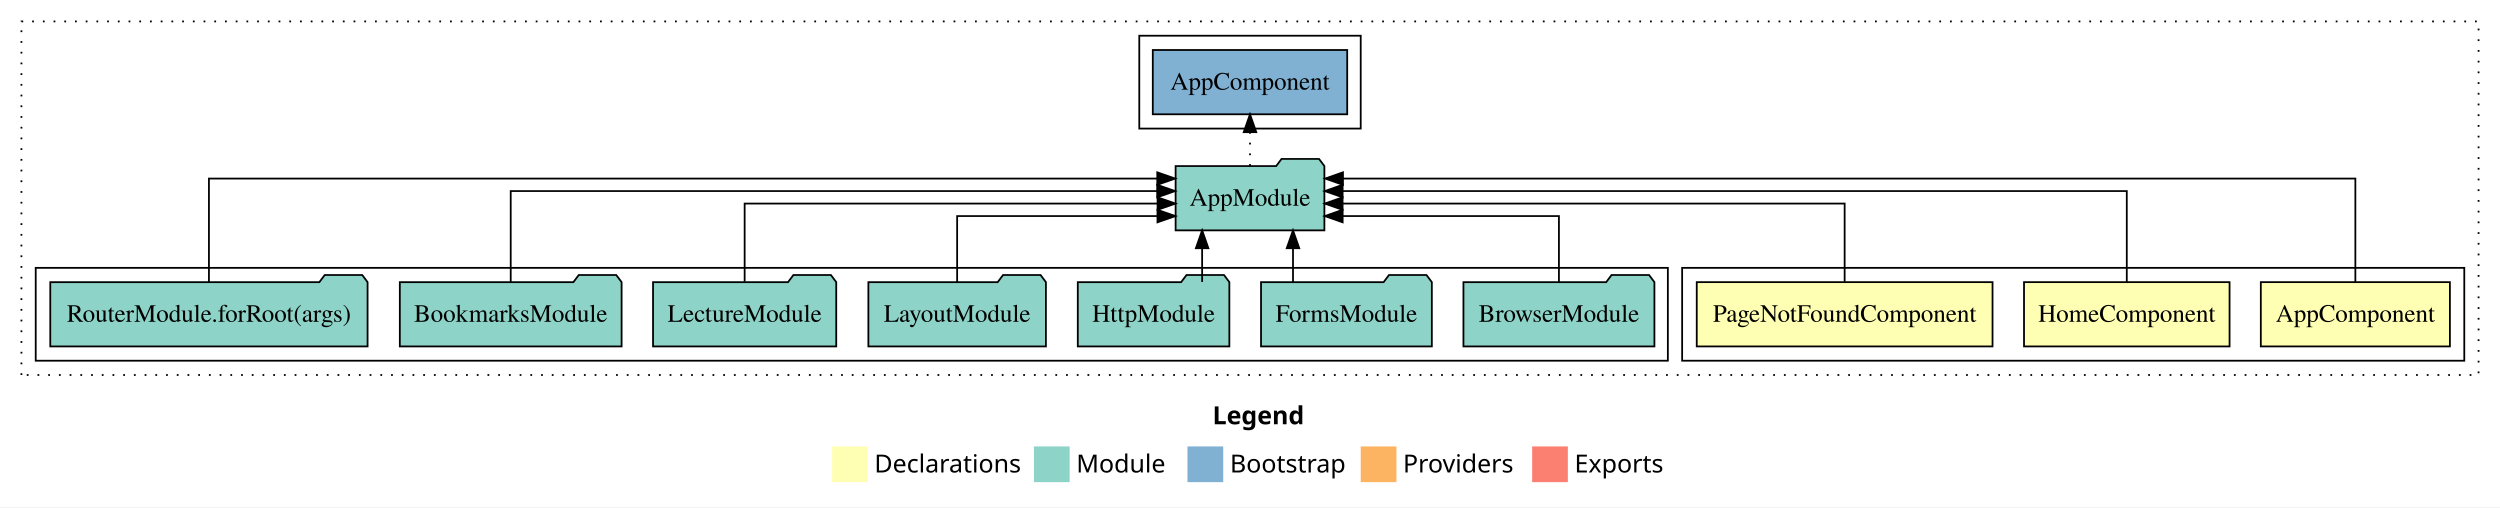
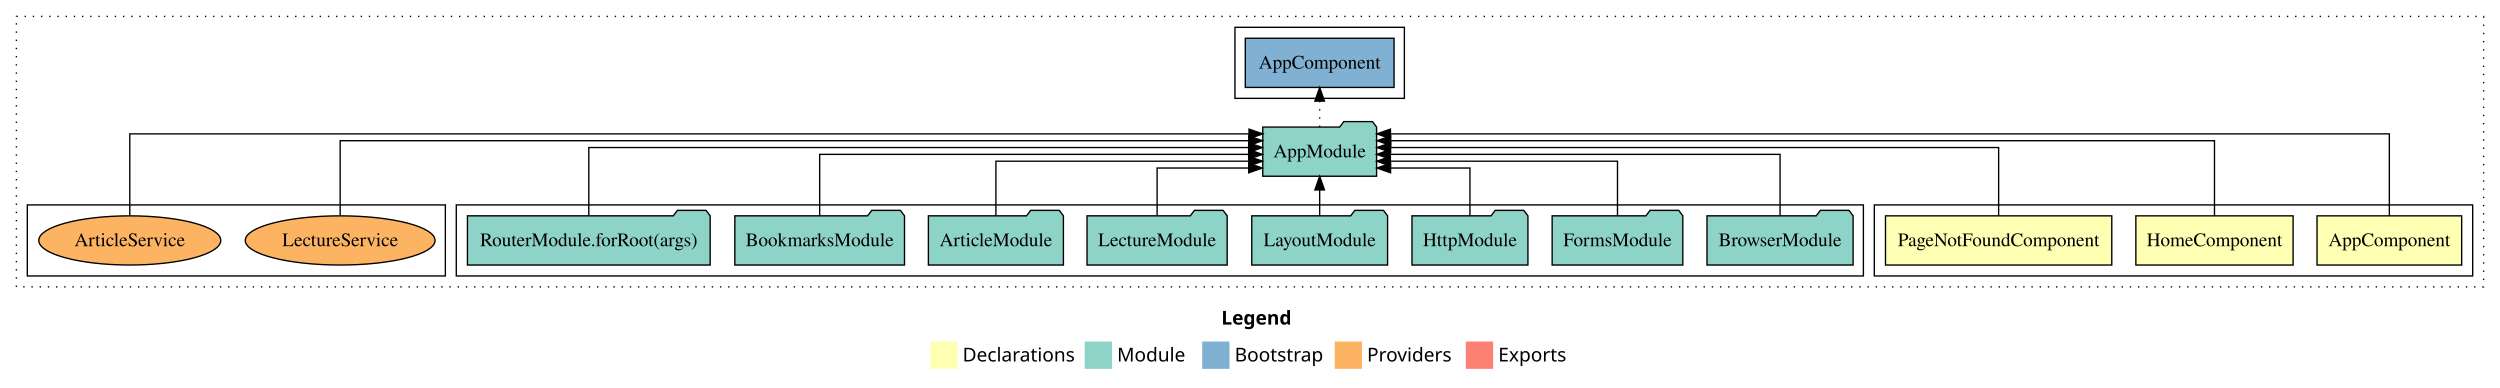
- <svg xmlns="http://www.w3.org/2000/svg" width="1400pt" height="284pt" viewBox="0.00 0.00 1400.00 284.00">
+ <svg xmlns="http://www.w3.org/2000/svg" width="1830pt" height="284pt" viewBox="0.00 0.00 1830.00 284.00">
  <g id="graph0" class="graph" transform="scale(1 1) rotate(0) translate(4 280)">
-     <polygon fill="white" stroke="none" points="-4,4 -4,-280 1396,-280 1396,4 -4,4" />
-     <text text-anchor="start" x="675.009" y="-42.4" font-family="sans-serif" font-weight="bold" font-size="14.00">Legend</text>
-     <polygon fill="#ffffb3" stroke="none" points="462,-10 462,-30 482,-30 482,-10 462,-10" />
-     <text text-anchor="start" x="485.629" y="-15.4" font-family="sans-serif" font-size="14.00">  Declarations</text>
-     <polygon fill="#8dd3c7" stroke="none" points="575,-10 575,-30 595,-30 595,-10 575,-10" />
-     <text text-anchor="start" x="598.725" y="-15.4" font-family="sans-serif" font-size="14.00">  Module</text>
-     <polygon fill="#80b1d3" stroke="none" points="661,-10 661,-30 681,-30 681,-10 661,-10" />
-     <text text-anchor="start" x="684.781" y="-15.4" font-family="sans-serif" font-size="14.00">  Bootstrap</text>
-     <polygon fill="#fdb462" stroke="none" points="758,-10 758,-30 778,-30 778,-10 758,-10" />
-     <text text-anchor="start" x="781.673" y="-15.4" font-family="sans-serif" font-size="14.00">  Providers</text>
-     <polygon fill="#fb8072" stroke="none" points="854,-10 854,-30 874,-30 874,-10 854,-10" />
-     <text text-anchor="start" x="877.726" y="-15.4" font-family="sans-serif" font-size="14.00">  Exports</text>
+     <polygon fill="white" stroke="none" points="-4,4 -4,-280 1826,-280 1826,4 -4,4" />
+     <text text-anchor="start" x="890.009" y="-42.4" font-family="sans-serif" font-weight="bold" font-size="14.00">Legend</text>
+     <polygon fill="#ffffb3" stroke="none" points="677,-10 677,-30 697,-30 697,-10 677,-10" />
+     <text text-anchor="start" x="700.629" y="-15.4" font-family="sans-serif" font-size="14.00">  Declarations</text>
+     <polygon fill="#8dd3c7" stroke="none" points="790,-10 790,-30 810,-30 810,-10 790,-10" />
+     <text text-anchor="start" x="813.725" y="-15.4" font-family="sans-serif" font-size="14.00">  Module</text>
+     <polygon fill="#80b1d3" stroke="none" points="876,-10 876,-30 896,-30 896,-10 876,-10" />
+     <text text-anchor="start" x="899.781" y="-15.4" font-family="sans-serif" font-size="14.00">  Bootstrap</text>
+     <polygon fill="#fdb462" stroke="none" points="973,-10 973,-30 993,-30 993,-10 973,-10" />
+     <text text-anchor="start" x="996.673" y="-15.4" font-family="sans-serif" font-size="14.00">  Providers</text>
+     <polygon fill="#fb8072" stroke="none" points="1069,-10 1069,-30 1089,-30 1089,-10 1069,-10" />
+     <text text-anchor="start" x="1092.73" y="-15.4" font-family="sans-serif" font-size="14.00">  Exports</text>
    <g id="clust1" class="cluster">
-       <polygon fill="none" stroke="black" stroke-dasharray="1,5" points="8,-70 8,-268 1384,-268 1384,-70 8,-70" />
+       <polygon fill="none" stroke="black" stroke-dasharray="1,5" points="8,-70 8,-268 1814,-268 1814,-70 8,-70" />
    </g>
    <g id="clust2" class="cluster">
-       <polygon fill="none" stroke="black" points="938,-78 938,-130 1376,-130 1376,-78 938,-78" />
+       <polygon fill="none" stroke="black" points="1368,-78 1368,-130 1806,-130 1806,-78 1368,-78" />
    </g>
    <g id="clust6" class="cluster">
-       <polygon fill="none" stroke="black" points="16,-78 16,-130 930,-130 930,-78 16,-78" />
+       <polygon fill="none" stroke="black" points="330,-78 330,-130 1360,-130 1360,-78 330,-78" />
    </g>
    <g id="clust8" class="cluster">
-       <polygon fill="none" stroke="black" points="634,-208 634,-260 758,-260 758,-208 634,-208" />
+       <polygon fill="none" stroke="black" points="900,-208 900,-260 1024,-260 1024,-208 900,-208" />
+     </g>
+     <g id="clust9" class="cluster">
+       <polygon fill="none" stroke="black" points="16,-78 16,-130 322,-130 322,-78 16,-78" />
    </g>
    <g id="node1" class="node">
-       <polygon fill="#ffffb3" stroke="black" points="1367.94,-122 1262.06,-122 1262.06,-86 1367.94,-86 1367.94,-122" />
-       <text text-anchor="middle" x="1315" y="-99.8" font-family="Times,serif" font-size="14.00">AppComponent</text>
+       <polygon fill="#ffffb3" stroke="black" points="1797.94,-122 1692.06,-122 1692.06,-86 1797.94,-86 1797.94,-122" />
+       <text text-anchor="middle" x="1745" y="-99.8" font-family="Times,serif" font-size="14.00">AppComponent</text>
    </g>
    <g id="node4" class="node">
-       <polygon fill="#8dd3c7" stroke="black" points="737.657,-187 734.657,-191 713.657,-191 710.657,-187 654.343,-187 654.343,-151 737.657,-151 737.657,-187" />
-       <text text-anchor="middle" x="696" y="-164.8" font-family="Times,serif" font-size="14.00">AppModule</text>
+       <polygon fill="#8dd3c7" stroke="black" points="1003.66,-187 1000.66,-191 979.657,-191 976.657,-187 920.343,-187 920.343,-151 1003.66,-151 1003.66,-187" />
+       <text text-anchor="middle" x="962" y="-164.8" font-family="Times,serif" font-size="14.00">AppModule</text>
    </g>
    <g id="edge1" class="edge">
-       <path fill="none" stroke="black" d="M1315,-122.011C1315,-144.485 1315,-180 1315,-180 1315,-180 748.06,-180 748.06,-180" />
-       <polygon fill="black" stroke="black" points="748.06,-176.5 738.06,-180 748.06,-183.5 748.06,-176.5" />
+       <path fill="none" stroke="black" d="M1745,-122.091C1745,-145.133 1745,-182 1745,-182 1745,-182 1013.82,-182 1013.82,-182" />
+       <polygon fill="black" stroke="black" points="1013.82,-178.5 1003.82,-182 1013.82,-185.5 1013.82,-178.5" />
    </g>
    <g id="node2" class="node">
-       <polygon fill="#ffffb3" stroke="black" points="1244.55,-122 1129.45,-122 1129.45,-86 1244.55,-86 1244.55,-122" />
-       <text text-anchor="middle" x="1187" y="-99.8" font-family="Times,serif" font-size="14.00">HomeComponent</text>
+       <polygon fill="#ffffb3" stroke="black" points="1674.55,-122 1559.45,-122 1559.45,-86 1674.55,-86 1674.55,-122" />
+       <text text-anchor="middle" x="1617" y="-99.8" font-family="Times,serif" font-size="14.00">HomeComponent</text>
    </g>
    <g id="edge2" class="edge">
-       <path fill="none" stroke="black" d="M1187,-122.129C1187,-142.572 1187,-173 1187,-173 1187,-173 747.862,-173 747.862,-173" />
-       <polygon fill="black" stroke="black" points="747.862,-169.5 737.862,-173 747.862,-176.5 747.862,-169.5" />
+       <path fill="none" stroke="black" d="M1617,-122.045C1617,-143.662 1617,-177 1617,-177 1617,-177 1013.97,-177 1013.97,-177" />
+       <polygon fill="black" stroke="black" points="1013.97,-173.5 1003.97,-177 1013.97,-180.5 1013.97,-173.5" />
    </g>
    <g id="node3" class="node">
-       <polygon fill="#ffffb3" stroke="black" points="1111.82,-122 946.176,-122 946.176,-86 1111.82,-86 1111.82,-122" />
-       <text text-anchor="middle" x="1029" y="-99.8" font-family="Times,serif" font-size="14.00">PageNotFoundComponent</text>
+       <polygon fill="#ffffb3" stroke="black" points="1541.82,-122 1376.18,-122 1376.18,-86 1541.82,-86 1541.82,-122" />
+       <text text-anchor="middle" x="1459" y="-99.8" font-family="Times,serif" font-size="14.00">PageNotFoundComponent</text>
    </g>
    <g id="edge3" class="edge">
-       <path fill="none" stroke="black" d="M1029,-122.267C1029,-140.555 1029,-166 1029,-166 1029,-166 747.837,-166 747.837,-166" />
-       <polygon fill="black" stroke="black" points="747.838,-162.5 737.837,-166 747.837,-169.5 747.838,-162.5" />
+       <path fill="none" stroke="black" d="M1459,-122.223C1459,-142.365 1459,-172 1459,-172 1459,-172 1013.95,-172 1013.95,-172" />
+       <polygon fill="black" stroke="black" points="1013.95,-168.5 1003.95,-172 1013.95,-175.5 1013.95,-168.5" />
+     </g>
+     <g id="node13" class="node">
+       <polygon fill="#80b1d3" stroke="black" points="1016.44,-252 907.561,-252 907.561,-216 1016.44,-216 1016.44,-252" />
+       <text text-anchor="middle" x="962" y="-229.8" font-family="Times,serif" font-size="14.00">AppComponent </text>
+     </g>
+     <g id="edge12" class="edge">
+       <path fill="none" stroke="black" stroke-dasharray="1,5" d="M962,-187.106C962,-187.106 962,-205.991 962,-205.991" />
+       <polygon fill="black" stroke="black" points="958.5,-205.991 962,-215.991 965.5,-205.991 958.5,-205.991" />
+     </g>
+     <g id="node5" class="node">
+       <polygon fill="#8dd3c7" stroke="black" points="1352.47,-122 1349.47,-126 1328.47,-126 1325.47,-122 1245.53,-122 1245.53,-86 1352.47,-86 1352.47,-122" />
+       <text text-anchor="middle" x="1299" y="-99.8" font-family="Times,serif" font-size="14.00">BrowserModule</text>
+     </g>
+     <g id="edge4" class="edge">
+       <path fill="none" stroke="black" d="M1299,-122.222C1299,-140.829 1299,-167 1299,-167 1299,-167 1013.66,-167 1013.66,-167" />
+       <polygon fill="black" stroke="black" points="1013.66,-163.5 1003.66,-167 1013.66,-170.5 1013.66,-163.5" />
+     </g>
+     <g id="node6" class="node">
+       <polygon fill="#8dd3c7" stroke="black" points="1227.83,-122 1224.83,-126 1203.83,-126 1200.83,-122 1132.17,-122 1132.17,-86 1227.83,-86 1227.83,-122" />
+       <text text-anchor="middle" x="1180" y="-99.8" font-family="Times,serif" font-size="14.00">FormsModule</text>
+     </g>
+     <g id="edge5" class="edge">
+       <path fill="none" stroke="black" d="M1180,-122.034C1180,-139.06 1180,-162 1180,-162 1180,-162 1013.77,-162 1013.77,-162" />
+       <polygon fill="black" stroke="black" points="1013.77,-158.5 1003.77,-162 1013.77,-165.5 1013.77,-158.5" />
+     </g>
+     <g id="node7" class="node">
+       <polygon fill="#8dd3c7" stroke="black" points="1114.44,-122 1111.44,-126 1090.44,-126 1087.44,-122 1029.56,-122 1029.56,-86 1114.44,-86 1114.44,-122" />
+       <text text-anchor="middle" x="1072" y="-99.8" font-family="Times,serif" font-size="14.00">HttpModule</text>
+     </g>
+     <g id="edge6" class="edge">
+       <path fill="none" stroke="black" d="M1072,-122.24C1072,-137.571 1072,-157 1072,-157 1072,-157 1013.9,-157 1013.9,-157" />
+       <polygon fill="black" stroke="black" points="1013.9,-153.5 1003.9,-157 1013.9,-160.5 1013.9,-153.5" />
+     </g>
+     <g id="node8" class="node">
+       <polygon fill="#8dd3c7" stroke="black" points="1011.71,-122 1008.71,-126 987.708,-126 984.708,-122 912.292,-122 912.292,-86 1011.71,-86 1011.71,-122" />
+       <text text-anchor="middle" x="962" y="-99.8" font-family="Times,serif" font-size="14.00">LayoutModule</text>
+     </g>
+     <g id="edge7" class="edge">
+       <path fill="none" stroke="black" d="M962,-122.106C962,-122.106 962,-140.991 962,-140.991" />
+       <polygon fill="black" stroke="black" points="958.5,-140.991 962,-150.991 965.5,-140.991 958.5,-140.991" />
+     </g>
+     <g id="node9" class="node">
+       <polygon fill="#8dd3c7" stroke="black" points="894.298,-122 891.298,-126 870.298,-126 867.298,-122 791.702,-122 791.702,-86 894.298,-86 894.298,-122" />
+       <text text-anchor="middle" x="843" y="-99.8" font-family="Times,serif" font-size="14.00">LectureModule</text>
+     </g>
+     <g id="edge8" class="edge">
+       <path fill="none" stroke="black" d="M843,-122.24C843,-137.571 843,-157 843,-157 843,-157 910.045,-157 910.045,-157" />
+       <polygon fill="black" stroke="black" points="910.045,-160.5 920.045,-157 910.045,-153.5 910.045,-160.5" />
+     </g>
+     <g id="node10" class="node">
+       <polygon fill="#8dd3c7" stroke="black" points="774.419,-122 771.419,-126 750.419,-126 747.419,-122 675.581,-122 675.581,-86 774.419,-86 774.419,-122" />
+       <text text-anchor="middle" x="725" y="-99.8" font-family="Times,serif" font-size="14.00">ArticleModule</text>
+     </g>
+     <g id="edge9" class="edge">
+       <path fill="none" stroke="black" d="M725,-122.034C725,-139.06 725,-162 725,-162 725,-162 910.175,-162 910.175,-162" />
+       <polygon fill="black" stroke="black" points="910.175,-165.5 920.175,-162 910.175,-158.5 910.175,-165.5" />
+     </g>
+     <g id="node11" class="node">
+       <polygon fill="#8dd3c7" stroke="black" points="658.097,-122 655.097,-126 634.097,-126 631.097,-122 533.903,-122 533.903,-86 658.097,-86 658.097,-122" />
+       <text text-anchor="middle" x="596" y="-99.8" font-family="Times,serif" font-size="14.00">BookmarksModule</text>
+     </g>
+     <g id="edge10" class="edge">
+       <path fill="none" stroke="black" d="M596,-122.222C596,-140.829 596,-167 596,-167 596,-167 910.015,-167 910.015,-167" />
+       <polygon fill="black" stroke="black" points="910.015,-170.5 920.015,-167 910.015,-163.5 910.015,-170.5" />
    </g>
    <g id="node12" class="node">
-       <polygon fill="#80b1d3" stroke="black" points="750.439,-252 641.561,-252 641.561,-216 750.439,-216 750.439,-252" />
-       <text text-anchor="middle" x="696" y="-229.8" font-family="Times,serif" font-size="14.00">AppComponent </text>
+       <polygon fill="#8dd3c7" stroke="black" points="515.842,-122 512.842,-126 491.842,-126 488.842,-122 338.158,-122 338.158,-86 515.842,-86 515.842,-122" />
+       <text text-anchor="middle" x="427" y="-99.8" font-family="Times,serif" font-size="14.00">RouterModule.forRoot(args)</text>
    </g>
    <g id="edge11" class="edge">
-       <path fill="none" stroke="black" stroke-dasharray="1,5" d="M696,-187.106C696,-187.106 696,-205.991 696,-205.991" />
-       <polygon fill="black" stroke="black" points="692.5,-205.991 696,-215.991 699.5,-205.991 692.5,-205.991" />
+       <path fill="none" stroke="black" d="M427,-122.223C427,-142.365 427,-172 427,-172 427,-172 910.019,-172 910.019,-172" />
+       <polygon fill="black" stroke="black" points="910.019,-175.5 920.019,-172 910.019,-168.5 910.019,-175.5" />
    </g>
-     <g id="node5" class="node">
-       <polygon fill="#8dd3c7" stroke="black" points="922.473,-122 919.473,-126 898.473,-126 895.473,-122 815.527,-122 815.527,-86 922.473,-86 922.473,-122" />
-       <text text-anchor="middle" x="869" y="-99.8" font-family="Times,serif" font-size="14.00">BrowserModule</text>
+     <g id="node14" class="node">
+       <ellipse fill="#fdb462" stroke="black" cx="245" cy="-104" rx="69.457" ry="18" />
+       <text text-anchor="middle" x="245" y="-99.8" font-family="Times,serif" font-size="14.00">LectureService</text>
    </g>
-     <g id="edge4" class="edge">
-       <path fill="none" stroke="black" d="M869,-122.009C869,-138.049 869,-159 869,-159 869,-159 747.878,-159 747.878,-159" />
-       <polygon fill="black" stroke="black" points="747.879,-155.5 737.878,-159 747.878,-162.5 747.879,-155.5" />
+     <g id="edge13" class="edge">
+       <path fill="none" stroke="black" d="M245,-122.045C245,-143.662 245,-177 245,-177 245,-177 910.089,-177 910.089,-177" />
+       <polygon fill="black" stroke="black" points="910.089,-180.5 920.089,-177 910.089,-173.5 910.089,-180.5" />
    </g>
-     <g id="node6" class="node">
-       <polygon fill="#8dd3c7" stroke="black" points="797.829,-122 794.829,-126 773.829,-126 770.829,-122 702.171,-122 702.171,-86 797.829,-86 797.829,-122" />
-       <text text-anchor="middle" x="750" y="-99.8" font-family="Times,serif" font-size="14.00">FormsModule</text>
+     <g id="node15" class="node">
+       <ellipse fill="#fdb462" stroke="black" cx="91" cy="-104" rx="66.606" ry="18" />
+       <text text-anchor="middle" x="91" y="-99.8" font-family="Times,serif" font-size="14.00">ArticleService</text>
    </g>
-     <g id="edge5" class="edge">
-       <path fill="none" stroke="black" d="M720.082,-122.106C720.082,-122.106 720.082,-140.991 720.082,-140.991" />
-       <polygon fill="black" stroke="black" points="716.582,-140.991 720.082,-150.991 723.582,-140.991 716.582,-140.991" />
-     </g>
-     <g id="node7" class="node">
-       <polygon fill="#8dd3c7" stroke="black" points="684.439,-122 681.439,-126 660.439,-126 657.439,-122 599.561,-122 599.561,-86 684.439,-86 684.439,-122" />
-       <text text-anchor="middle" x="642" y="-99.8" font-family="Times,serif" font-size="14.00">HttpModule</text>
-     </g>
-     <g id="edge6" class="edge">
-       <path fill="none" stroke="black" d="M669.195,-122.106C669.195,-122.106 669.195,-140.991 669.195,-140.991" />
-       <polygon fill="black" stroke="black" points="665.695,-140.991 669.195,-150.991 672.695,-140.991 665.695,-140.991" />
-     </g>
-     <g id="node8" class="node">
-       <polygon fill="#8dd3c7" stroke="black" points="581.708,-122 578.708,-126 557.708,-126 554.708,-122 482.292,-122 482.292,-86 581.708,-86 581.708,-122" />
-       <text text-anchor="middle" x="532" y="-99.8" font-family="Times,serif" font-size="14.00">LayoutModule</text>
-     </g>
-     <g id="edge7" class="edge">
-       <path fill="none" stroke="black" d="M532,-122.009C532,-138.049 532,-159 532,-159 532,-159 644.192,-159 644.192,-159" />
-       <polygon fill="black" stroke="black" points="644.192,-162.5 654.192,-159 644.192,-155.5 644.192,-162.5" />
-     </g>
-     <g id="node9" class="node">
-       <polygon fill="#8dd3c7" stroke="black" points="464.298,-122 461.298,-126 440.298,-126 437.298,-122 361.702,-122 361.702,-86 464.298,-86 464.298,-122" />
-       <text text-anchor="middle" x="413" y="-99.8" font-family="Times,serif" font-size="14.00">LectureModule</text>
-     </g>
-     <g id="edge8" class="edge">
-       <path fill="none" stroke="black" d="M413,-122.267C413,-140.555 413,-166 413,-166 413,-166 644.242,-166 644.242,-166" />
-       <polygon fill="black" stroke="black" points="644.242,-169.5 654.242,-166 644.242,-162.5 644.242,-169.5" />
-     </g>
-     <g id="node10" class="node">
-       <polygon fill="#8dd3c7" stroke="black" points="344.097,-122 341.097,-126 320.097,-126 317.097,-122 219.903,-122 219.903,-86 344.097,-86 344.097,-122" />
-       <text text-anchor="middle" x="282" y="-99.8" font-family="Times,serif" font-size="14.00">BookmarksModule</text>
-     </g>
-     <g id="edge9" class="edge">
-       <path fill="none" stroke="black" d="M282,-122.129C282,-142.572 282,-173 282,-173 282,-173 644.025,-173 644.025,-173" />
-       <polygon fill="black" stroke="black" points="644.025,-176.5 654.025,-173 644.025,-169.5 644.025,-176.5" />
-     </g>
-     <g id="node11" class="node">
-       <polygon fill="#8dd3c7" stroke="black" points="201.842,-122 198.842,-126 177.842,-126 174.842,-122 24.158,-122 24.158,-86 201.842,-86 201.842,-122" />
-       <text text-anchor="middle" x="113" y="-99.8" font-family="Times,serif" font-size="14.00">RouterModule.forRoot(args)</text>
-     </g>
-     <g id="edge10" class="edge">
-       <path fill="none" stroke="black" d="M113,-122.011C113,-144.485 113,-180 113,-180 113,-180 644.072,-180 644.072,-180" />
-       <polygon fill="black" stroke="black" points="644.072,-183.5 654.072,-180 644.072,-176.5 644.072,-183.5" />
+     <g id="edge14" class="edge">
+       <path fill="none" stroke="black" d="M91,-122.091C91,-145.133 91,-182 91,-182 91,-182 910.283,-182 910.283,-182" />
+       <polygon fill="black" stroke="black" points="910.283,-185.5 920.283,-182 910.283,-178.5 910.283,-185.5" />
    </g>
  </g>
</svg>
